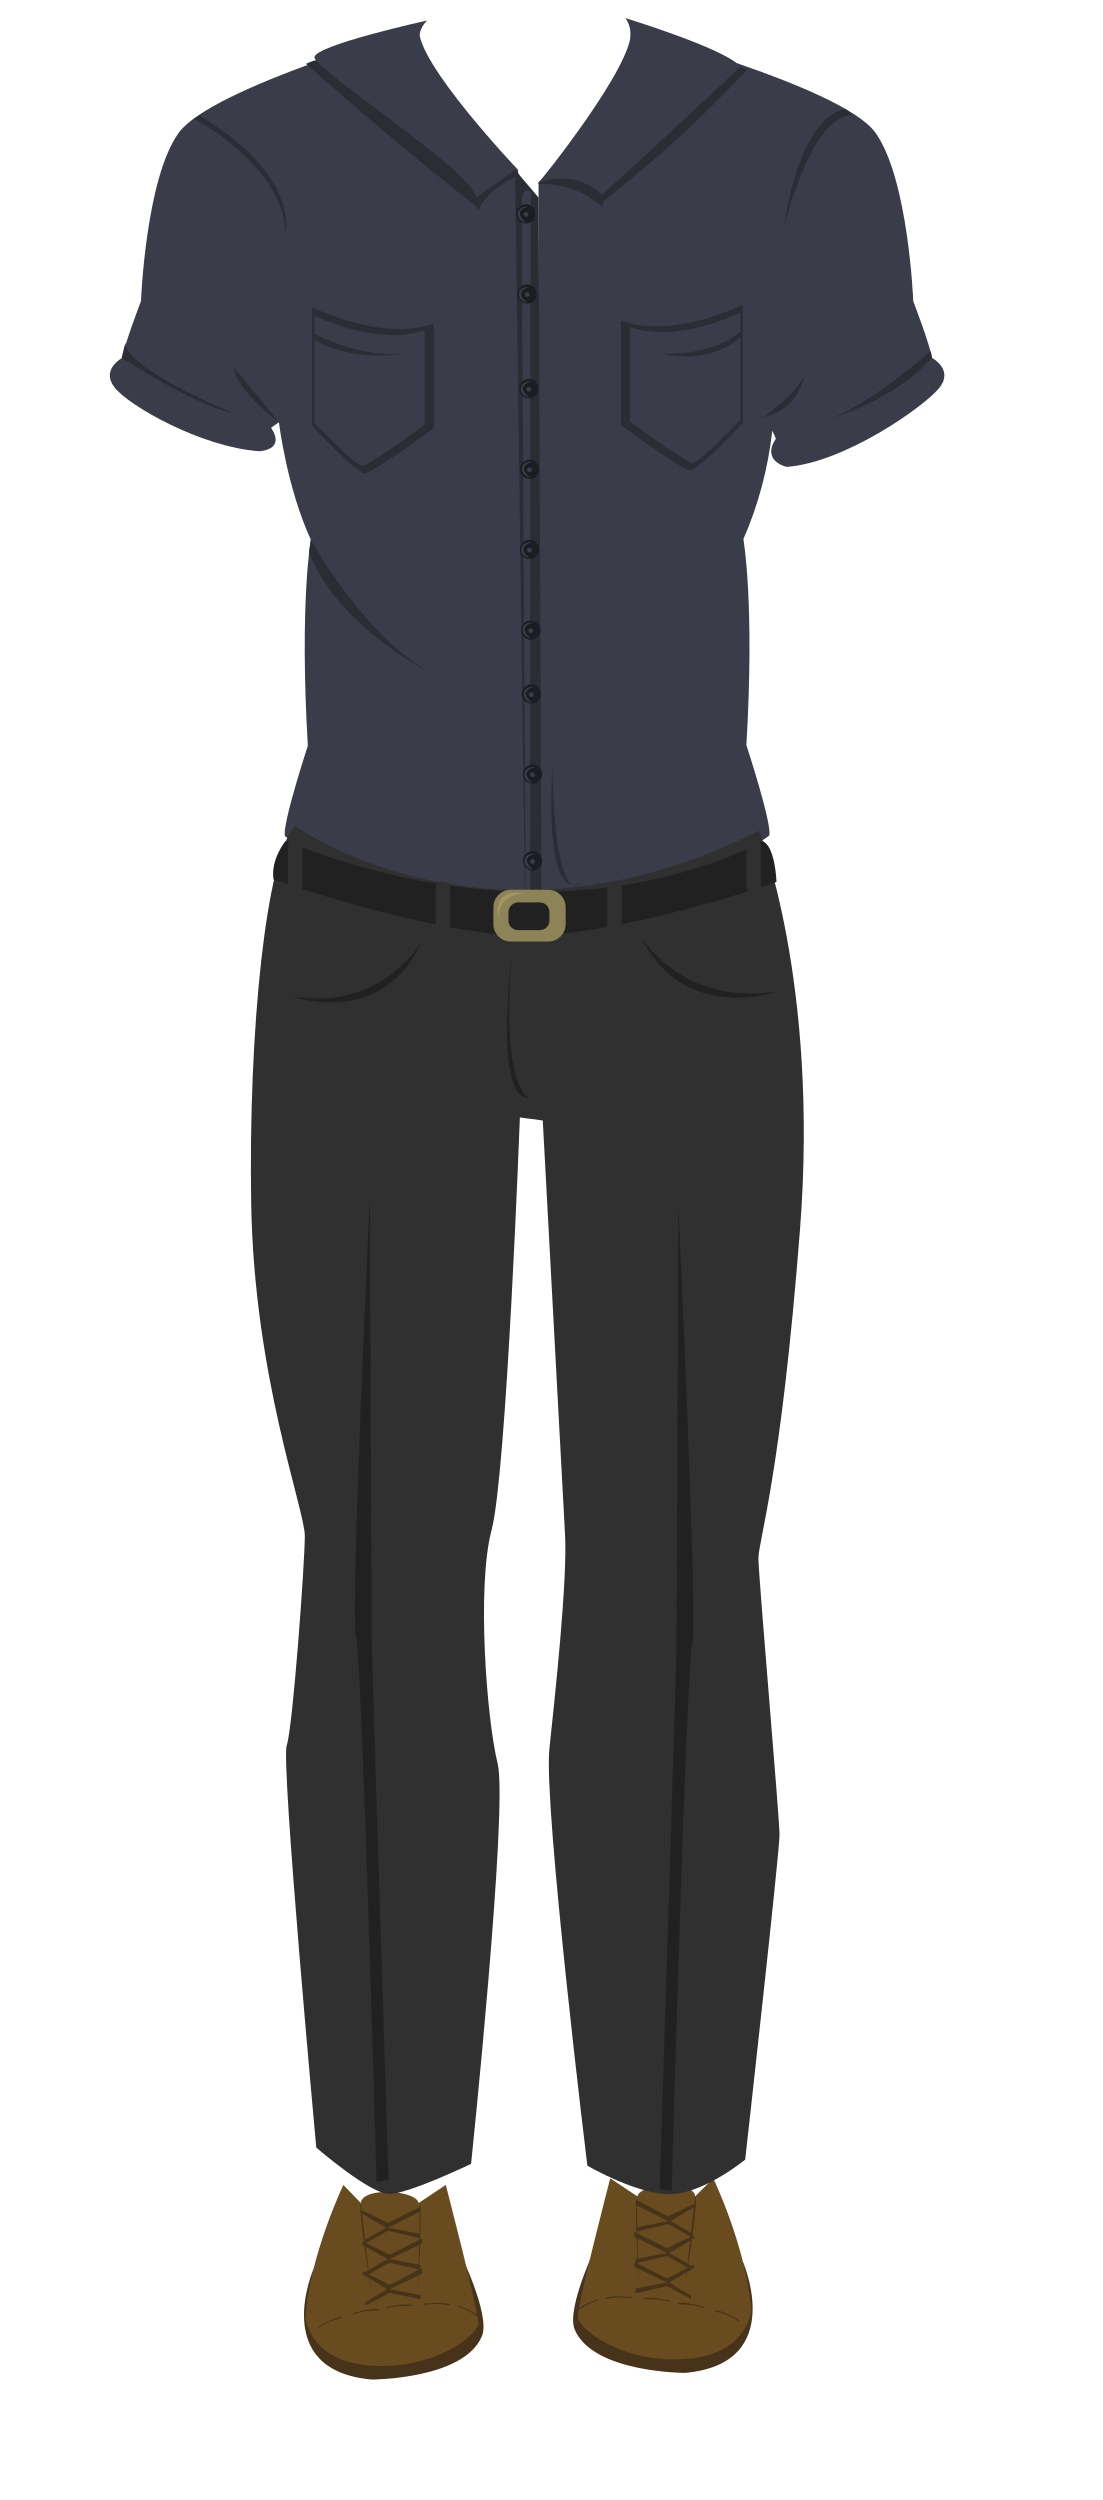
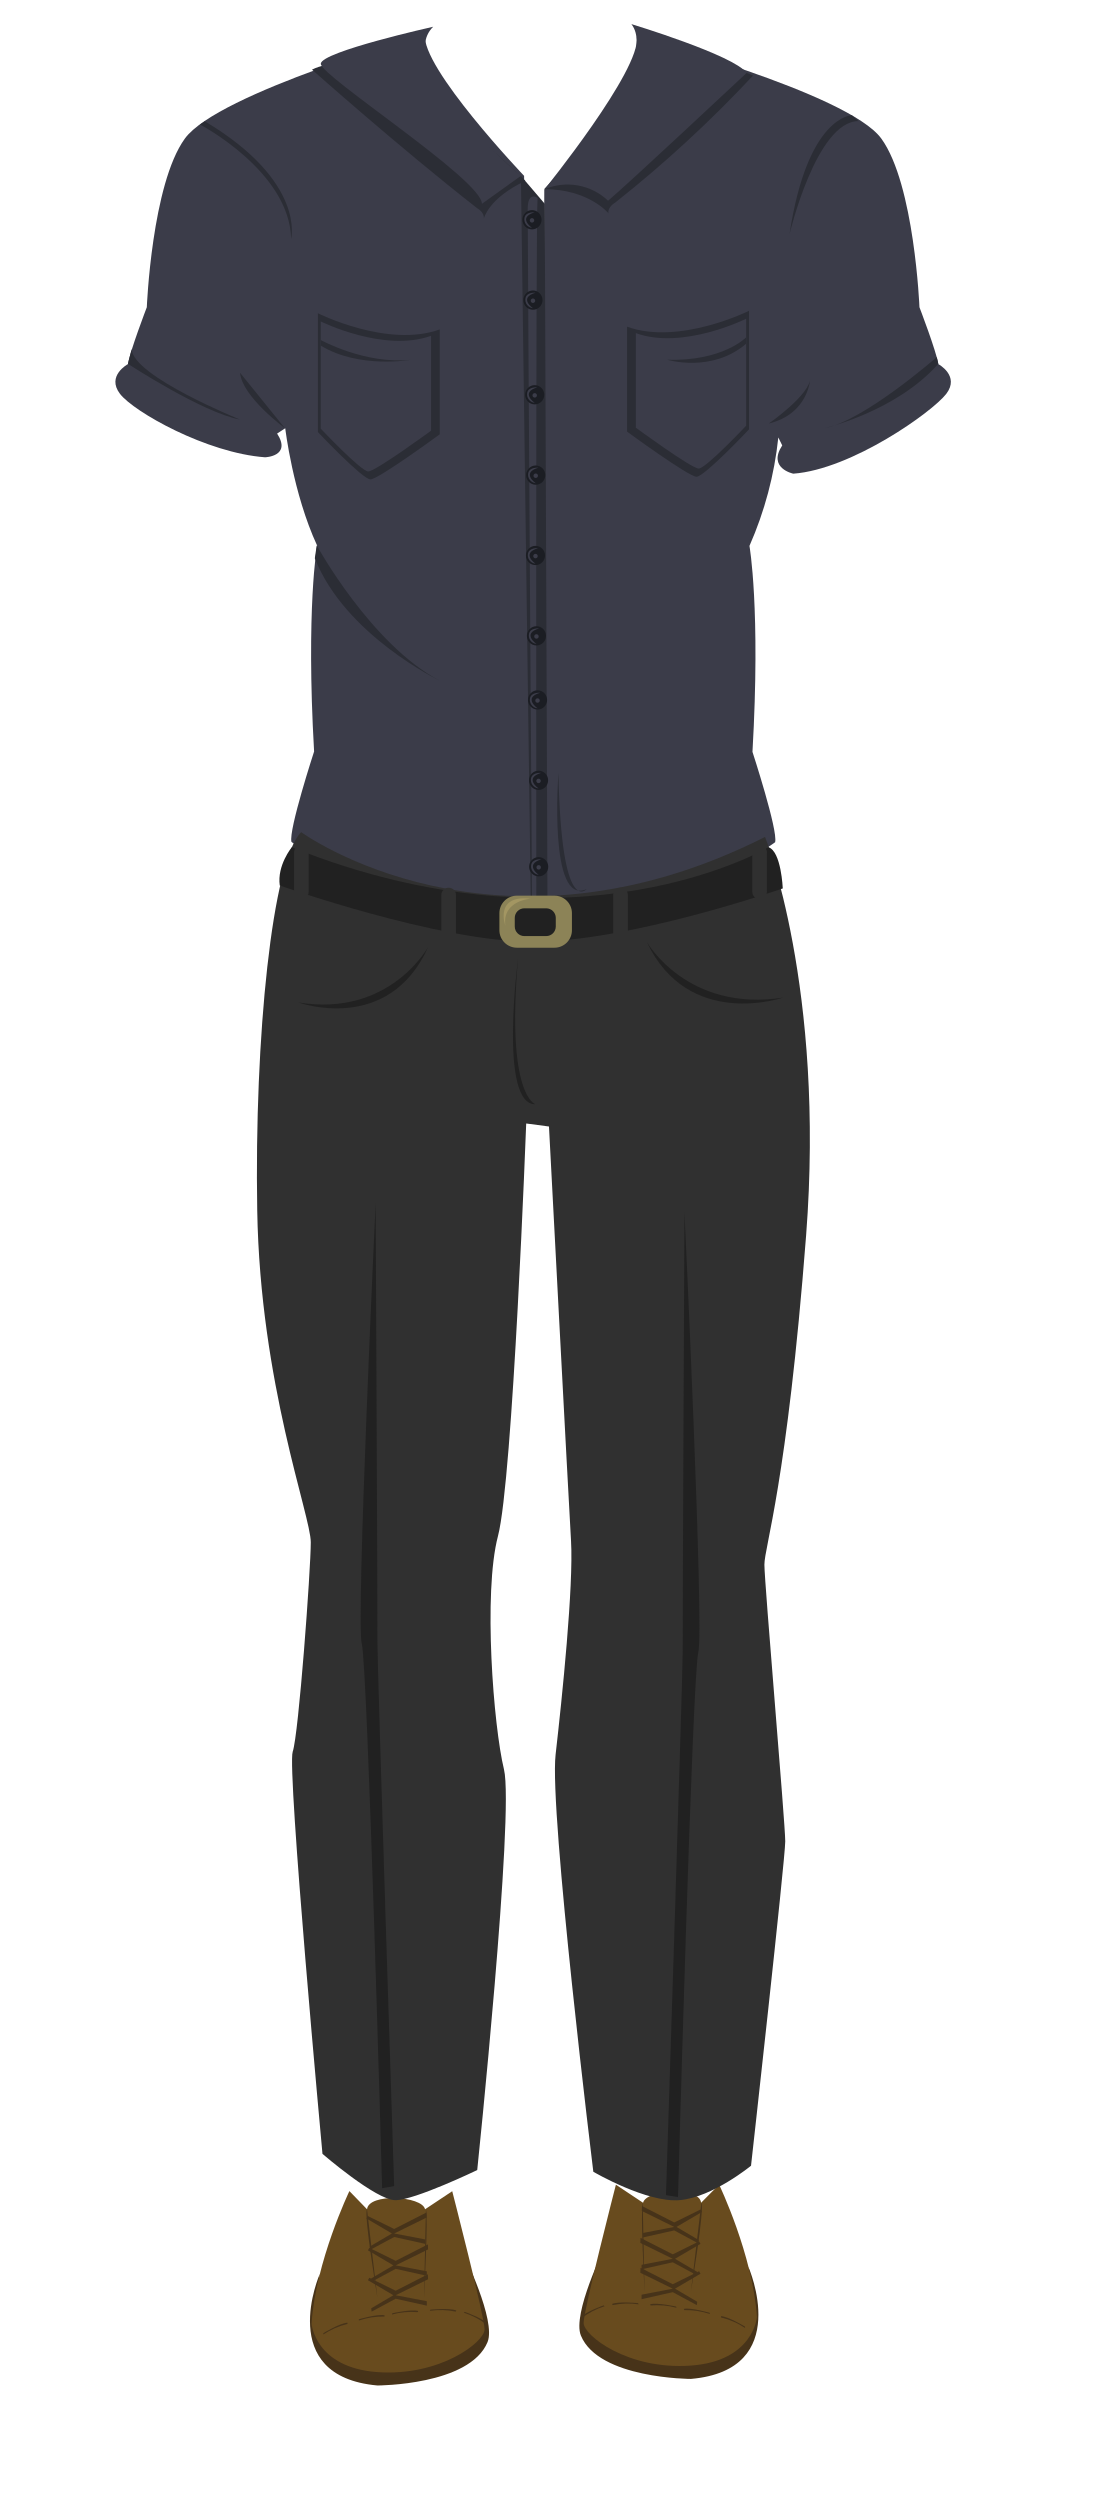
- <svg xmlns="http://www.w3.org/2000/svg" version="1.1" id="Layer_1" x="0px" y="0px" viewBox="0 0 183 415" style="enable-background:new 0 0 183 415;" xml:space="preserve">
-   <style type="text/css">
- 	.st0{fill:none;}
- 	.st1{fill:#473319;}
- 	.st2{fill:#684B1E;}
- 	.st3{fill:#3B3C49;}
- 	.st4{fill:#2B2D35;}
- 	.st5{fill:#1B1D23;}
- 	.st6{fill:#303030;}
- 	.st7{fill:#212121;}
- 	.st8{fill:#8C8357;}
- 	.st9{fill:#A39662;}
- </style>
-   <g id="Layer_2_1_">
+ <svg xmlns="http://www.w3.org/2000/svg" viewBox="0 0 183 415">
+   <defs>
+     <style>.cls-1{fill:none;}.cls-2{fill:#473319;}.cls-3{fill:#684b1e;}.cls-4{fill:#3b3c49;}.cls-5{fill:#2b2d35;}.cls-6{fill:#1b1d23;}.cls-7{fill:#303030;}.cls-8{fill:#212121;}.cls-9{fill:#8c8357;}.cls-10{fill:#a39662;}</style>
+   </defs>
+   <g id="Layer_2" data-name="Layer 2">
    <g id="sbb">
-       <g id="sbb-2">
-         <rect class="st0" width="183" height="415" />
+       <g id="sbb-2" data-name="sbb">
+         <rect class="cls-1" width="183" height="415" />
        <g id="dressshoes">
          <g id="sbbshoes">
-             <path class="st1" d="M52.1,376.5c0,0-7.5,17,9.6,18.5c0,0,15.3,0,18.3-7.2c1.5-3.6-4-14.6-4-14.6s3.8,11.3,3,12.5       s-7.7,7.4-16.3,6.1S50.4,388.9,52.1,376.5" />
-             <path class="st2" d="M57,362.7c0,0-5.6,11.7-6.3,22c0,0,0.6,7.3,10.9,8s17.8-5,17.8-7.1S74,362.7,74,362.7l-4.5,3       c-0.5-2.2-9.4-2.7-9.6,0L57,362.7z" />
-             <path class="st1" d="M52.7,386.3c0,0,2.7-1.6,4-1.7v0.2c-1.4,0.3-2.8,0.9-4,1.7V386.3z" />
-             <path class="st1" d="M58.6,384c0,0,3-0.9,4.3-0.7v0.2c-1.5,0-2.9,0.2-4.3,0.7V384z" />
-             <path class="st1" d="M64.1,383c0,0,3.1-0.7,4.3-0.4l-0.1,0.2c-1.4-0.1-2.9,0-4.3,0.4L64.1,383z" />
-             <path class="st1" d="M70.4,382.4c0,0,3.2-0.3,4.3,0.1l-0.1,0.2c-1.4-0.3-2.9-0.3-4.3-0.1L70.4,382.4z" />
-             <path class="st1" d="M76.2,382.8c0,0,3,1.1,3.8,2l-0.2,0.1c-1.2-0.9-2.5-1.6-3.8-2L76.2,382.8z" />
-             <path class="st1" d="M59.9,365.7l1.7,14.7C61.6,380.4,59.4,366.6,59.9,365.7z" />
-             <path class="st1" d="M69.4,380.6c0,0,0.7-13.8,0.3-14.8L69.4,380.6" />
-             <polyline class="st1" points="60.1,366.9 64.4,369 69.8,366.3 69.8,367.1 64.4,369.8 69.6,370.8 69.6,371.5 64.4,370.3        60.5,372.5 60.4,371.9 64.1,369.8 59.8,367.3 60.1,366.9      " />
-             <polyline class="st1" points="60.3,372.1 64.7,374.3 70,371.6 70.1,372.4 64.7,375 69.8,376 69.8,376.8 64.7,375.6 60.7,377.8        60.6,377.2 64.3,375 60.1,372.6 60.3,372.1      " />
-             <polyline class="st1" points="60.3,377.1 64.7,379.3 70,376.5 70.1,377.4 64.7,380 69.8,381 69.8,381.7 64.7,380.6 60.7,382.7        60.6,382.2 64.3,380 60.1,377.5 60.3,377.1      " />
+             <path class="cls-2" d="M53.09,377.46s-7.48,17,9.56,18.53c0,0,15.31,0,18.28-7.2,1.47-3.59-4-14.64-4-14.64s3.79,11.31,3,12.51-7.66,7.35-16.3,6.1-12.2-2.81-10.55-15.3" />
+             <path class="cls-3" d="M58,363.72s-5.61,11.7-6.28,22c0,0,.57,7.31,10.94,8.05s17.78-5,17.78-7.09-5.37-22.94-5.37-22.94l-4.51,3c-.49-2.23-9.38-2.73-9.63,0Z" />
+             <path class="cls-2" d="M53.68,387.3s2.71-1.65,4-1.74v.22a12.36,12.36,0,0,0-4,1.74Z" />
+             <path class="cls-2" d="M59.57,385s3-.9,4.26-.66l0,.21a12.38,12.38,0,0,0-4.27.66Z" />
+             <path class="cls-2" d="M65.13,384s3.1-.7,4.29-.38l-.07.2a12.45,12.45,0,0,0-4.29.39Z" />
+             <path class="cls-2" d="M71.44,383.4s3.16-.32,4.31.14l-.09.19a12.3,12.3,0,0,0-4.31-.13Z" />
+             <path class="cls-2" d="M77.15,383.77s3,1.06,3.85,2l-.17.14a12.3,12.3,0,0,0-3.85-2Z" />
+             <path class="cls-2" d="M60.92,366.7l1.73,14.73S60.36,367.65,60.92,366.7Z" />
+             <path class="cls-2" d="M70.38,381.56s.74-13.8.32-14.82l-.32,14.82" />
+             <polyline class="cls-2" points="61.06 367.86 65.43 370.01 70.78 367.28 70.82 368.11 65.43 370.76 70.61 371.75 70.61 372.49 65.43 371.34 61.45 373.48 61.37 372.93 65.06 370.76 60.83 368.27 61.06 367.86" />
+             <polyline class="cls-2" points="61.3 373.14 65.68 375.3 71.03 372.57 71.06 373.4 65.68 376.05 70.85 377.04 70.85 377.78 65.68 376.63 61.69 378.77 61.62 378.22 65.3 376.05 61.08 373.56 61.3 373.14" />
+             <polyline class="cls-2" points="61.3 378.11 65.68 380.26 71.03 377.53 71.06 378.36 65.68 381.01 70.85 382 70.85 382.74 65.68 381.59 61.69 383.73 61.62 383.18 65.3 381.01 61.08 378.52 61.3 378.11" />
          </g>
-           <g id="sbbshoes-2">
-             <path class="st1" d="M123.3,375.4c0,0,7.5,17-9.6,18.5c0,0-15.3,0-18.3-7.2c-1.5-3.6,3.9-14.6,3.9-14.6s-3.8,11.3-3,12.5       s7.7,7.3,16.3,6.1S124.9,387.9,123.3,375.4" />
-             <path class="st2" d="M118.4,361.6c0,0,5.6,11.7,6.3,22c0,0-0.6,7.3-11,8s-17.8-5-17.8-7.1s5.4-22.9,5.4-22.9l4.5,3       c0.5-2.2,9.4-2.7,9.6,0L118.4,361.6z" />
-             <path class="st1" d="M122.7,385.2c0,0-2.7-1.7-4-1.7v0.2c1.4,0.3,2.8,0.9,4,1.7V385.2z" />
-             <path class="st1" d="M116.8,382.9c0,0-3.1-0.9-4.3-0.6l0.1,0.2c1.4,0,2.9,0.2,4.3,0.6L116.8,382.9z" />
-             <path class="st1" d="M111.2,381.9c0,0-3.1-0.7-4.3-0.4l0.1,0.2c1.4-0.1,2.9,0,4.3,0.4L111.2,381.9z" />
-             <path class="st1" d="M104.9,381.3c0,0-3.2-0.3-4.3,0.1l0.1,0.2c1.4-0.3,2.9-0.3,4.3-0.1L104.9,381.3z" />
-             <path class="st1" d="M99.2,381.7c0,0-3,1-3.8,2l0.2,0.1c1.2-0.9,2.5-1.6,3.8-2L99.2,381.7z" />
-             <path class="st1" d="M115.4,364.6l-1.7,14.7C113.7,379.3,116,365.6,115.4,364.6z" />
-             <path class="st1" d="M106,379.5c0,0-0.7-13.8-0.3-14.8L106,379.5" />
-             <polyline class="st1" points="115.3,365.8 110.9,367.9 105.6,365.2 105.5,366 110.9,368.7 105.8,369.7 105.8,370.4        110.9,369.2 114.9,371.4 115,370.8 111.3,368.7 115.5,366.2 115.3,365.8      " />
-             <polyline class="st1" points="115.1,371.1 110.7,373.2 105.3,370.5 105.3,371.3 110.7,374 105.5,375 105.5,375.7 110.7,374.5        114.7,376.7 114.7,376.1 111.1,374 115.3,371.5 115.1,371.1      " />
-             <polyline class="st1" points="115.1,376 110.7,378.2 105.3,375.5 105.3,376.3 110.7,378.9 105.5,379.9 105.5,380.7        110.7,379.5 114.7,381.6 114.7,381.1 111.1,378.9 115.3,376.4 115.1,376      " />
+           <g id="sbbshoes-2" data-name="sbbshoes">
+             <path class="cls-2" d="M124.26,376.37s7.48,17.05-9.56,18.53c0,0-15.31,0-18.27-7.19-1.48-3.59,3.95-14.65,3.95-14.65s-3.8,11.31-3,12.52,7.66,7.34,16.3,6.1,12.2-2.82,10.54-15.31" />
+             <path class="cls-3" d="M119.37,362.64s5.61,11.69,6.28,22c0,0-.57,7.31-11,8.05s-17.77-5-17.77-7.09,5.36-22.94,5.36-22.94l4.51,3c.5-2.23,9.39-2.73,9.63,0Z" />
+             <path class="cls-2" d="M123.68,386.22s-2.72-1.66-4-1.74v.22a12.36,12.36,0,0,1,4,1.74Z" />
+             <path class="cls-2" d="M117.79,383.92s-3.05-.89-4.27-.65l.06.21a12.49,12.49,0,0,1,4.26.65Z" />
+             <path class="cls-2" d="M112.23,382.89s-3.1-.7-4.3-.39l.07.21a12.4,12.4,0,0,1,4.3.38Z" />
+             <path class="cls-2" d="M105.92,382.32s-3.16-.32-4.32.13l.1.2a12.3,12.3,0,0,1,4.31-.13Z" />
+             <path class="cls-2" d="M100.21,382.69s-3,1.05-3.85,2l.17.14a12.33,12.33,0,0,1,3.84-2Z" />
+             <path class="cls-2" d="M116.43,365.62l-1.73,14.72S117,366.57,116.43,365.62Z" />
+             <path class="cls-2" d="M107,380.48s-.73-13.81-.31-14.83l.31,14.83" />
+             <polyline class="cls-2" points="116.3 366.77 111.92 368.93 106.57 366.2 106.54 367.02 111.92 369.67 106.75 370.67 106.75 371.41 111.92 370.25 115.91 372.4 115.98 371.84 112.3 369.67 116.52 367.19 116.3 366.77" />
+             <polyline class="cls-2" points="116.05 372.06 111.68 374.22 106.33 371.49 106.29 372.32 111.68 374.96 106.5 375.96 106.5 376.7 111.68 375.54 115.67 377.69 115.74 377.13 112.05 374.96 116.28 372.48 116.05 372.06" />
+             <polyline class="cls-2" points="116.05 377.02 111.68 379.18 106.33 376.45 106.29 377.28 111.68 379.92 106.5 380.92 106.5 381.66 111.68 380.5 115.67 382.65 115.74 382.09 112.05 379.92 116.28 377.44 116.05 377.02" />
          </g>
        </g>
        <g id="sbbshirt">
-           <path class="st3" d="M69.6,4.7c0,0-34.4,9.8-39.9,17.3s-6.3,28-6.3,28s-2.8,7.3-3.1,9.4c0,0-3.6,1.9-1.3,4.9s14.3,9.9,24,10.6      c0,0,4.5-0.1,2-3.9l1.3-0.9c0,0,1.3,10.8,5.3,19.5c0,0-1.9,10.4-0.5,34.2c0,0-4.3,13.1-3.8,15c0,0,18.7,14.8,40.1,14.4L86,28.2      C86,28.2,68.8,10.1,69.6,4.7z" />
-           <path class="st3" d="M104.7,5.1c0,0,35.1,9.3,40.6,16.9s6.3,28,6.3,28s2.8,7.3,3.1,9.4c0,0,3.6,1.9,1.3,4.9      s-15.7,12.5-25.4,13.2c0,0-4.3-0.9-1.8-4.7l-0.6-1.3c-0.7,6.2-2.3,12.3-4.8,18c0,0,1.9,10.4,0.5,34.2c0,0,4.3,13.1,3.8,15      c0,0-17.2,12.8-38.6,12.4l0.3-120.8C89.4,30.5,105.4,10.6,104.7,5.1z" />
-           <path class="st4" d="M50.8,10.6c0,0,14.5,12.9,27.4,23c0,0,1.3,0.7,1.1,1.7c0,0,0.7-3.4,6.9-6.3C86.2,29.1,62.3,4.8,50.8,10.6z" />
-           <path class="st3" d="M70.9,3.4C64,10.2,85.5,28.2,85.5,28.2L79,32.8c0-4-26.9-21.3-26.8-23.3S70.9,3.4,70.9,3.4" />
-           <path class="st4" d="M124,11.6c-7.1,7.6-14.7,14.6-22.9,21.1c0,0-1.3,0.7-1.1,1.8c0,0-3.3-4-10.7-4      C89.3,30.4,112.5,5.8,124,11.6z" />
-           <path class="st3" d="M103.8,3c0,0,17,5.2,19.1,8.1c0,0-20,18.7-23,21.2c-2.8-2.7-7-3.4-10.6-1.9C89.4,30.4,109,9.7,103.8,3z" />
-           <path class="st4" d="M85.5,28.2l1.7,125c0,0,2.2-2,2.7-2L89.4,32.8L85.5,28.2z" />
-           <path class="st3" d="M88.2,31.9c0,0-1.6-1.2-1.6,1.8c0,7,0.7,118.6,0.7,118.6l0.7-1.1C88,151.2,87.9,33.8,88.2,31.9z" />
-           <ellipse class="st5" cx="87.3" cy="35.5" rx="1.6" ry="1.6" />
-           <path class="st3" d="M87.7,34.3c0,0-1.4-0.1-1.7,0.9c-0.2,0.8,0.3,1.5,1.1,1.7c0.1,0,0.1,0,0.2,0C87.3,36.8,84.8,35.1,87.7,34.3      z" />
-           <circle class="st3" cx="87.3" cy="35.6" r="0.4" />
-           <ellipse class="st5" cx="87.5" cy="48.8" rx="1.6" ry="1.6" />
-           <path class="st3" d="M87.9,47.6c0,0-1.4-0.1-1.7,0.9c-0.2,0.8,0.3,1.5,1.1,1.7c0.1,0,0.1,0,0.2,0C87.5,50.2,85,48.5,87.9,47.6z" />
-           <circle class="st3" cx="87.5" cy="48.9" r="0.4" />
-           <ellipse class="st5" cx="87.8" cy="64.5" rx="1.6" ry="1.6" />
-           <path class="st3" d="M88.2,63.3c0,0-1.4-0.1-1.7,0.9c-0.2,0.8,0.3,1.5,1.1,1.7c0.1,0,0.1,0,0.2,0C87.8,65.9,85.3,64.2,88.2,63.3      z" />
-           <circle class="st3" cx="87.8" cy="64.6" r="0.4" />
-           <ellipse class="st5" cx="87.9" cy="77.9" rx="1.6" ry="1.6" />
-           <path class="st3" d="M88.4,76.6c0,0-1.4-0.1-1.7,0.9c-0.2,0.8,0.3,1.5,1.1,1.7c0.1,0,0.1,0,0.2,0C87.9,79.2,85.5,77.5,88.4,76.6      z" />
-           <circle class="st3" cx="87.9" cy="78" r="0.4" />
-           <ellipse class="st5" cx="87.9" cy="91.2" rx="1.6" ry="1.6" />
-           <path class="st3" d="M88.3,90c0,0-1.4-0.1-1.7,0.9c-0.2,0.8,0.3,1.5,1.1,1.7c0.1,0,0.1,0,0.2,0C87.9,92.6,85.4,90.9,88.3,90z" />
-           <circle class="st3" cx="87.9" cy="91.3" r="0.4" />
-           <ellipse class="st5" cx="88.1" cy="104.6" rx="1.6" ry="1.6" />
-           <path class="st3" d="M88.5,103.3c0,0-1.4-0.1-1.7,0.9c-0.2,0.7,0.3,1.5,1,1.7c0.1,0,0.1,0,0.2,0S85.6,104.2,88.5,103.3z" />
-           <circle class="st3" cx="88.1" cy="104.7" r="0.4" />
-           <ellipse class="st5" cx="88.2" cy="115.2" rx="1.6" ry="1.6" />
-           <path class="st3" d="M88.7,114c0,0-1.4-0.1-1.7,0.9c-0.2,0.8,0.3,1.5,1.1,1.7c0.1,0,0.1,0,0.2,0C88.2,116.6,85.8,114.8,88.7,114      z" />
-           <circle class="st3" cx="88.2" cy="115.3" r="0.4" />
-           <ellipse class="st5" cx="88.4" cy="128.5" rx="1.6" ry="1.6" />
-           <path class="st3" d="M88.8,127.3c0,0-1.4-0.1-1.7,0.9c-0.2,0.8,0.3,1.5,1.1,1.7c0.1,0,0.1,0,0.2,0      C88.4,129.9,85.9,128.2,88.8,127.3z" />
-           <circle class="st3" cx="88.4" cy="128.6" r="0.4" />
-           <ellipse class="st5" cx="88.4" cy="142.9" rx="1.6" ry="1.6" />
-           <path class="st3" d="M88.8,141.7c0,0-1.4-0.1-1.7,0.9c-0.2,0.8,0.3,1.5,1.1,1.7c0.1,0,0.1,0,0.2,0      C88.4,144.2,86,142.5,88.8,141.7z" />
-           <circle class="st3" cx="88.4" cy="143" r="0.4" />
-           <path class="st4" d="M51.8,51c0,0,11.6,5.8,20.2,2.7v17.4c0,0-10.2,7.5-11.5,7.5s-8.7-7.9-8.7-7.9V51z" />
-           <path class="st3" d="M52.2,52.4c0,0,10.5,5.2,18.3,2.4v15.7c0,0-9.2,6.8-10.4,6.8s-7.9-7.1-7.9-7.1L52.2,52.4z" />
-           <path class="st4" d="M123.3,50.6c0,0-11.6,5.8-20.2,2.6v17.4c0,0,10.2,7.5,11.5,7.5s8.7-7.9,8.7-7.9V50.6z" />
-           <path class="st3" d="M122.9,51.9c0,0-10.5,5.2-18.3,2.4V70c0,0,9.2,6.8,10.4,6.8s7.9-7.1,7.9-7.1S122.9,51.9,122.9,51.9z" />
-           <path class="st4" d="M51.6,89.6c0,0,9,16.4,20.4,22.4c0,0-15.7-7.5-20.7-20.3L51.6,89.6" />
-           <path class="st4" d="M20.2,59.4c0,0,12.4,8.1,18.6,9.2c0,0-17.8-7.2-18-11.7L20.2,59.4z" />
-           <path class="st4" d="M46.3,70.1c0,0-7.1-5.2-7.5-9.2L46.3,70.1" />
-           <path class="st4" d="M154.5,58.3c0,0-12.1,10.6-18.7,11.8c0,0,11.9-2.8,18.9-10.7l0,0L154.5,58.3" />
-           <path class="st4" d="M126.6,69.3c0,0,6.9-4.8,6.9-7.6C133.5,61.7,133.4,67.7,126.6,69.3z" />
-           <path class="st4" d="M52.2,55.4c0,0,7.4,4.1,15,3.3c0,0-8.6,1.6-15-2.3L52.2,55.4z" />
-           <path class="st4" d="M122.9,55c0,0-3.8,4-13.1,3.7c0,0,7.4,2.2,13.1-2.7V55z" />
-           <path class="st4" d="M91.7,127.3c0,0-1.7,22.3,4.7,19.3C96.4,146.6,92.2,151.5,91.7,127.3z" />
-           <path class="st4" d="M32.2,19.7c0,0,14.9,7.8,15.2,19c0,0,2.5-9.5-14.3-19.5L32.2,19.7z" />
-           <path class="st4" d="M140.4,18.1c0,0-7.4,0.1-10.3,19.8c0,0,4.4-18.7,11.4-18.8L140.4,18.1z" />
+           <path class="cls-4" d="M70.55,5.68S36.18,15.43,30.69,23,24.37,51,24.37,51s-2.8,7.3-3.13,9.44c0,0-3.62,1.94-1.32,4.94S34.31,75.2,44,75.91c0,0,4.45-.14,2-3.94l1.35-.88s1.27,10.78,5.29,19.47c0,0-1.86,10.42-.5,34.19,0,0-4.26,13.05-3.76,15,0,0,18.74,14.77,40.14,14.44L87,29.19S69.81,11.14,70.55,5.68Z" />
+           <path class="cls-4" d="M105.71,6.12s35.11,9.31,40.6,16.9S152.63,51,152.63,51s2.8,7.3,3.13,9.44c0,0,3.62,1.94,1.32,4.94s-15.71,12.54-25.39,13.25c0,0-4.33-.89-1.84-4.69l-.65-1.32a60.34,60.34,0,0,1-4.79,18s1.86,10.42.5,34.19c0,0,4.26,13.05,3.76,15,0,0-17.23,12.78-38.63,12.45l.31-120.78S106.45,11.58,105.71,6.12Z" />
+           <path class="cls-5" d="M51.79,11.56s14.48,12.89,27.41,23c0,0,1.27.68,1.11,1.75,0,0,.72-3.38,6.89-6.28C87.2,30.05,63.32,5.75,51.79,11.56Z" />
+           <path class="cls-4" d="M71.91,4.44C65,11.23,86.47,29.19,86.47,29.19L80,33.83c0-4-26.88-21.26-26.75-23.26S71.91,4.44,71.91,4.44" />
+           <path class="cls-5" d="M125,12.55a207.11,207.11,0,0,1-22.89,21.09s-1.27.69-1.11,1.76c0,0-3.29-4-10.66-4C90.35,31.43,113.48,6.75,125,12.55Z" />
+           <path class="cls-4" d="M104.81,4s17,5.15,19.13,8.1c0,0-20,18.74-23,21.22a9.78,9.78,0,0,0-10.58-1.9S110,10.66,104.81,4Z" />
+           <path class="cls-5" d="M86.47,29.19l1.7,125s2.16-2,2.72-2L90.43,33.83Z" />
+           <path class="cls-4" d="M89.24,32.85s-1.64-1.17-1.64,1.81c0,7,.74,118.61.74,118.61l.69-1.05S88.91,34.79,89.24,32.85Z" />
+           <ellipse class="cls-6" cx="88.31" cy="36.48" rx="1.59" ry="1.6" />
+           <path class="cls-4" d="M88.74,35.25s-1.45-.14-1.67.87a1.41,1.41,0,0,0,1.24,1.7S85.84,36.12,88.74,35.25Z" />
+           <circle class="cls-4" cx="88.31" cy="36.58" r="0.37" />
+           <ellipse class="cls-6" cx="88.47" cy="49.82" rx="1.59" ry="1.6" />
+           <path class="cls-4" d="M88.9,48.59s-1.44-.14-1.66.87a1.4,1.4,0,0,0,1.23,1.7S86,49.46,88.9,48.59Z" />
+           <circle class="cls-4" cx="88.47" cy="49.92" r="0.37" />
+           <ellipse class="cls-6" cx="88.76" cy="65.53" rx="1.59" ry="1.6" />
+           <path class="cls-4" d="M89.19,64.3s-1.45-.14-1.67.87a1.41,1.41,0,0,0,1.24,1.7S86.29,65.17,89.19,64.3Z" />
+           <circle class="cls-4" cx="88.76" cy="65.63" r="0.37" />
+           <ellipse class="cls-6" cx="88.93" cy="78.87" rx="1.59" ry="1.6" />
+           <path class="cls-4" d="M89.36,77.64s-1.45-.14-1.67.87a1.41,1.41,0,0,0,1.24,1.7S86.46,78.51,89.36,77.64Z" />
+           <circle class="cls-4" cx="88.93" cy="78.97" r="0.37" />
+           <ellipse class="cls-6" cx="88.89" cy="92.21" rx="1.59" ry="1.6" />
+           <path class="cls-4" d="M89.32,91s-1.45-.14-1.67.87a1.4,1.4,0,0,0,1.24,1.7S86.41,91.85,89.32,91Z" />
+           <circle class="cls-4" cx="88.89" cy="92.31" r="0.37" />
+           <ellipse class="cls-6" cx="89.05" cy="105.55" rx="1.59" ry="1.6" />
+           <path class="cls-4" d="M89.48,104.32s-1.44-.14-1.66.87a1.39,1.39,0,0,0,1.23,1.7S86.58,105.19,89.48,104.32Z" />
+           <circle class="cls-4" cx="89.05" cy="105.65" r="0.37" />
+           <ellipse class="cls-6" cx="89.23" cy="116.19" rx="1.59" ry="1.6" />
+           <path class="cls-4" d="M89.66,115s-1.44-.13-1.67.87a1.41,1.41,0,0,0,1.24,1.71S86.76,115.83,89.66,115Z" />
+           <circle class="cls-4" cx="89.23" cy="116.29" r="0.37" />
+           <ellipse class="cls-6" cx="89.4" cy="129.53" rx="1.59" ry="1.6" />
+           <path class="cls-4" d="M89.83,128.3s-1.45-.13-1.67.87a1.41,1.41,0,0,0,1.24,1.71S86.93,129.17,89.83,128.3Z" />
+           <circle class="cls-4" cx="89.4" cy="129.63" r="0.37" />
+           <ellipse class="cls-6" cx="89.42" cy="143.88" rx="1.59" ry="1.6" />
+           <path class="cls-4" d="M89.85,142.65s-1.44-.14-1.66.87a1.4,1.4,0,0,0,1.23,1.7S87,143.52,89.85,142.65Z" />
+           <circle class="cls-4" cx="89.42" cy="143.98" r="0.37" />
+           <path class="cls-5" d="M52.77,52S64.38,57.82,73,54.68V72.09S62.8,79.58,61.49,79.58s-8.72-7.86-8.72-7.86Z" />
+           <path class="cls-4" d="M53.24,53.36s10.5,5.22,18.32,2.38V71.49s-9.24,6.77-10.43,6.77-7.89-7.11-7.89-7.11Z" />
+           <path class="cls-5" d="M124.34,51.59s-11.61,5.78-20.25,2.64V71.65s10.22,7.49,11.53,7.49,8.72-7.87,8.72-7.87Z" />
+           <path class="cls-4" d="M123.86,52.91s-10.49,5.23-18.31,2.39V71s9.24,6.78,10.43,6.78,7.88-7.11,7.88-7.11Z" />
+           <path class="cls-5" d="M52.59,90.56S61.6,107,73,113c0,0-15.71-7.54-20.74-20.32l.31-2.12" />
+           <path class="cls-5" d="M21.24,60.4s12.35,8.09,18.61,9.25c0,0-17.8-7.18-18-11.7Z" />
+           <path class="cls-5" d="M47.3,71.09s-7.12-5.24-7.45-9.21l7.45,9.21" />
+           <path class="cls-5" d="M155.5,59.28s-12.09,10.6-18.67,11.81c0,0,11.93-2.76,18.93-10.69h0l-.26-1.12" />
+           <path class="cls-5" d="M127.61,70.31s6.91-4.79,6.91-7.61C134.52,62.7,134.36,68.66,127.61,70.31Z" />
+           <path class="cls-5" d="M53.24,56.44s7.37,4.09,15,3.28c0,0-8.58,1.56-15-2.35Z" />
+           <path class="cls-5" d="M123.86,56s-3.85,4-13.11,3.72c0,0,7.4,2.24,13.11-2.66Z" />
+           <path class="cls-5" d="M92.7,128.3S91,150.56,97.38,147.58C97.38,147.58,93.19,152.52,92.7,128.3Z" />
+           <path class="cls-5" d="M33.18,20.66s14.9,7.79,15.15,19c0,0,2.48-9.49-14.32-19.52Z" />
+           <path class="cls-5" d="M141.4,19.13s-7.37.06-10.34,19.75c0,0,4.42-18.7,11.43-18.78Z" />
        </g>
        <g id="sbbpants">
-           <g id="sbbpants-2">
-             <path class="st6" d="M49,137.1c0,0,32.1,23.4,77,0.8c0,0,10,25,6.8,66.2s-6.9,51.6-6.9,54.6s3.5,42.9,3.5,45.9       s-5.7,53.9-5.7,53.9s-6.3,5.2-11.8,5.7s-14.4-4.7-14.4-4.7s-7.3-59.8-6.3-69.2s3-28,2.6-35.5S90.1,186,90.1,186l-3.8-0.5       c0,0-2.2,59.1-4.7,68.5s-0.8,31.5,1,38.7s-4.4,66.5-4.4,66.5s-10.4,5-13.6,5s-12.1-7.7-12.1-7.7s-5.9-64-4.9-66.8       s3-30.3,3-34.7c0-4.5-8.4-26.3-8.9-55.1S44.2,141.9,49,137.1z" />
-             <path class="st7" d="M112.6,200.2c0,0,3.3,69.5,2.3,73.1s-3.4,90.4-3.4,90.4l-2-0.3c0,0,2.8-87.1,2.8-90.4       S112.6,200.2,112.6,200.2z" />
-             <path class="st7" d="M61.4,198.7c0,0-3.3,69.5-2.3,73.1s3.4,90.4,3.4,90.4l2-0.3c0,0-2.8-87.1-2.8-90.4S61.4,198.7,61.4,198.7z       " />
-             <path class="st7" d="M47.4,139.6c0,0-2.5,3-2,6.4c0,0,26.1,9.2,41.7,9.3c16.2,0.1,41.8-8.9,41.8-8.9s-0.2-6.1-2.4-6.8       C126.6,139.6,94.8,158.6,47.4,139.6z" />
-             <path class="st8" d="M84.8,147.7H91c1.6,0,2.9,1.3,2.9,2.9v2.8c0,1.6-1.3,2.9-2.9,2.9h-6.2c-1.6,0-2.9-1.3-2.9-2.9v-2.8       C81.9,149,83.2,147.7,84.8,147.7z" />
-             <path class="st7" d="M86,149.8h3.6c0.9,0,1.6,0.7,1.6,1.6v1.4c0,0.9-0.7,1.6-1.6,1.6H86c-0.9,0-1.6-0.7-1.6-1.6v-1.4       C84.4,150.5,85.2,149.8,86,149.8z" />
+           <g id="sbbpants-2" data-name="sbbpants">
+             <path class="cls-7" d="M50,138.14s32.14,23.42,77,.79c0,0,10,25,6.81,66.21s-6.92,51.63-6.92,54.6,3.46,42.94,3.46,45.92-5.68,53.85-5.68,53.85-6.33,5.21-11.81,5.71-14.37-4.71-14.37-4.71-7.34-59.82-6.26-69.25,3-28,2.56-35.49S91.13,187,91.13,187l-3.78-.5S85.13,245.6,82.66,255s-.75,31.52,1,38.72-4.44,66.51-4.44,66.51-10.38,5-13.59,5-12.1-7.69-12.1-7.69-5.92-64-4.94-66.76,3-30.28,3-34.75-8.4-26.31-8.89-55.09S45.21,142.87,50,138.14Z" />
+             <path class="cls-8" d="M113.62,201.17s3.29,69.49,2.3,73.13-3.37,90.42-3.37,90.42l-2-.33s2.82-87.11,2.78-90.42S113.62,201.17,113.62,201.17Z" />
+             <path class="cls-8" d="M62.36,199.68s-3.29,69.5-2.31,73.14,3.38,90.42,3.38,90.42l2-.34s-2.82-87.11-2.78-90.42S62.36,199.68,62.36,199.68Z" />
+             <path class="cls-8" d="M48.44,140.64s-2.47,3-2,6.35c0,0,26.07,9.25,41.7,9.34,16.24.09,41.8-8.85,41.8-8.85s-.25-6.15-2.37-6.84C127.58,140.64,95.75,159.6,48.44,140.64Z" />
+             <rect class="cls-9" x="82.9" y="148.68" width="12.04" height="8.64" rx="2.9" ry="2.9" />
+             <rect class="cls-8" x="85.45" y="150.78" width="6.81" height="4.61" rx="1.59" ry="1.59" />
          </g>
-           <path class="st9" d="M82.9,152.7c0,0-1.9-5.1,4.2-4.5l0,0C87.1,148.2,82.3,148.5,82.9,152.7z" />
-           <path class="st6" d="M73.5,146.4L73.5,146.4c0.7,0,1.2,0.5,1.2,1.2v6.5c0,0.7-0.5,1.2-1.2,1.2l0,0c-0.7,0-1.2-0.5-1.2-1.2v-6.5      C72.3,146.9,72.8,146.4,73.5,146.4z" />
-           <path class="st6" d="M102,146.4L102,146.4c0.7,0,1.2,0.5,1.2,1.2v6.5c0,0.7-0.5,1.2-1.2,1.2l0,0c-0.7,0-1.2-0.5-1.2-1.2v-6.5      C100.8,146.9,101.3,146.4,102,146.4z" />
-           <path class="st6" d="M125.1,139.3L125.1,139.3c0.7,0,1.2,0.5,1.2,1.2v6.5c0,0.7-0.5,1.2-1.2,1.2l0,0c-0.7,0-1.2-0.5-1.2-1.2      v-6.5C123.9,139.8,124.4,139.3,125.1,139.3z" />
-           <path class="st6" d="M49,139.3L49,139.3c0.7,0,1.2,0.5,1.2,1.2v6.5c0,0.7-0.5,1.2-1.2,1.2l0,0c-0.7,0-1.2-0.5-1.2-1.2v-6.5      C47.8,139.8,48.4,139.3,49,139.3z" />
-           <path class="st7" d="M106.3,155.3c0,0,6.7,11.8,22.7,9.3C129,164.6,113.3,170.1,106.3,155.3z" />
-           <path class="st7" d="M70.1,156.1c0,0-6.4,11.8-21.6,9.3C48.5,165.4,63.5,170.9,70.1,156.1z" />
-           <path class="st7" d="M85,158.1c0,0-3.2,24.5,2.9,24.2C87.9,182.3,83,181,85,158.1z" />
+           <path class="cls-10" d="M83.89,153.65s-1.91-5.15,4.2-4.47h0S83.33,149.49,83.89,153.65Z" />
+           <rect class="cls-7" x="73.26" y="147.36" width="2.43" height="8.97" rx="1.22" ry="1.22" />
+           <rect class="cls-7" x="101.79" y="147.36" width="2.43" height="8.97" rx="1.22" ry="1.22" />
+           <rect class="cls-7" x="124.88" y="140.28" width="2.43" height="8.97" rx="1.22" ry="1.22" />
+           <rect class="cls-7" x="48.81" y="140.28" width="2.43" height="8.97" rx="1.22" ry="1.22" />
+           <path class="cls-8" d="M107.35,156.33S114,168.08,130,165.6C130,165.6,114.27,171.05,107.35,156.33Z" />
+           <path class="cls-8" d="M71.11,157.14s-6.37,11.75-21.58,9.27C49.53,166.41,64.51,171.86,71.11,157.14Z" />
+           <path class="cls-8" d="M86,159.09s-3.24,24.46,2.91,24.21C88.86,183.3,84,182,86,159.09Z" />
        </g>
      </g>
    </g>
  </g>
</svg>
